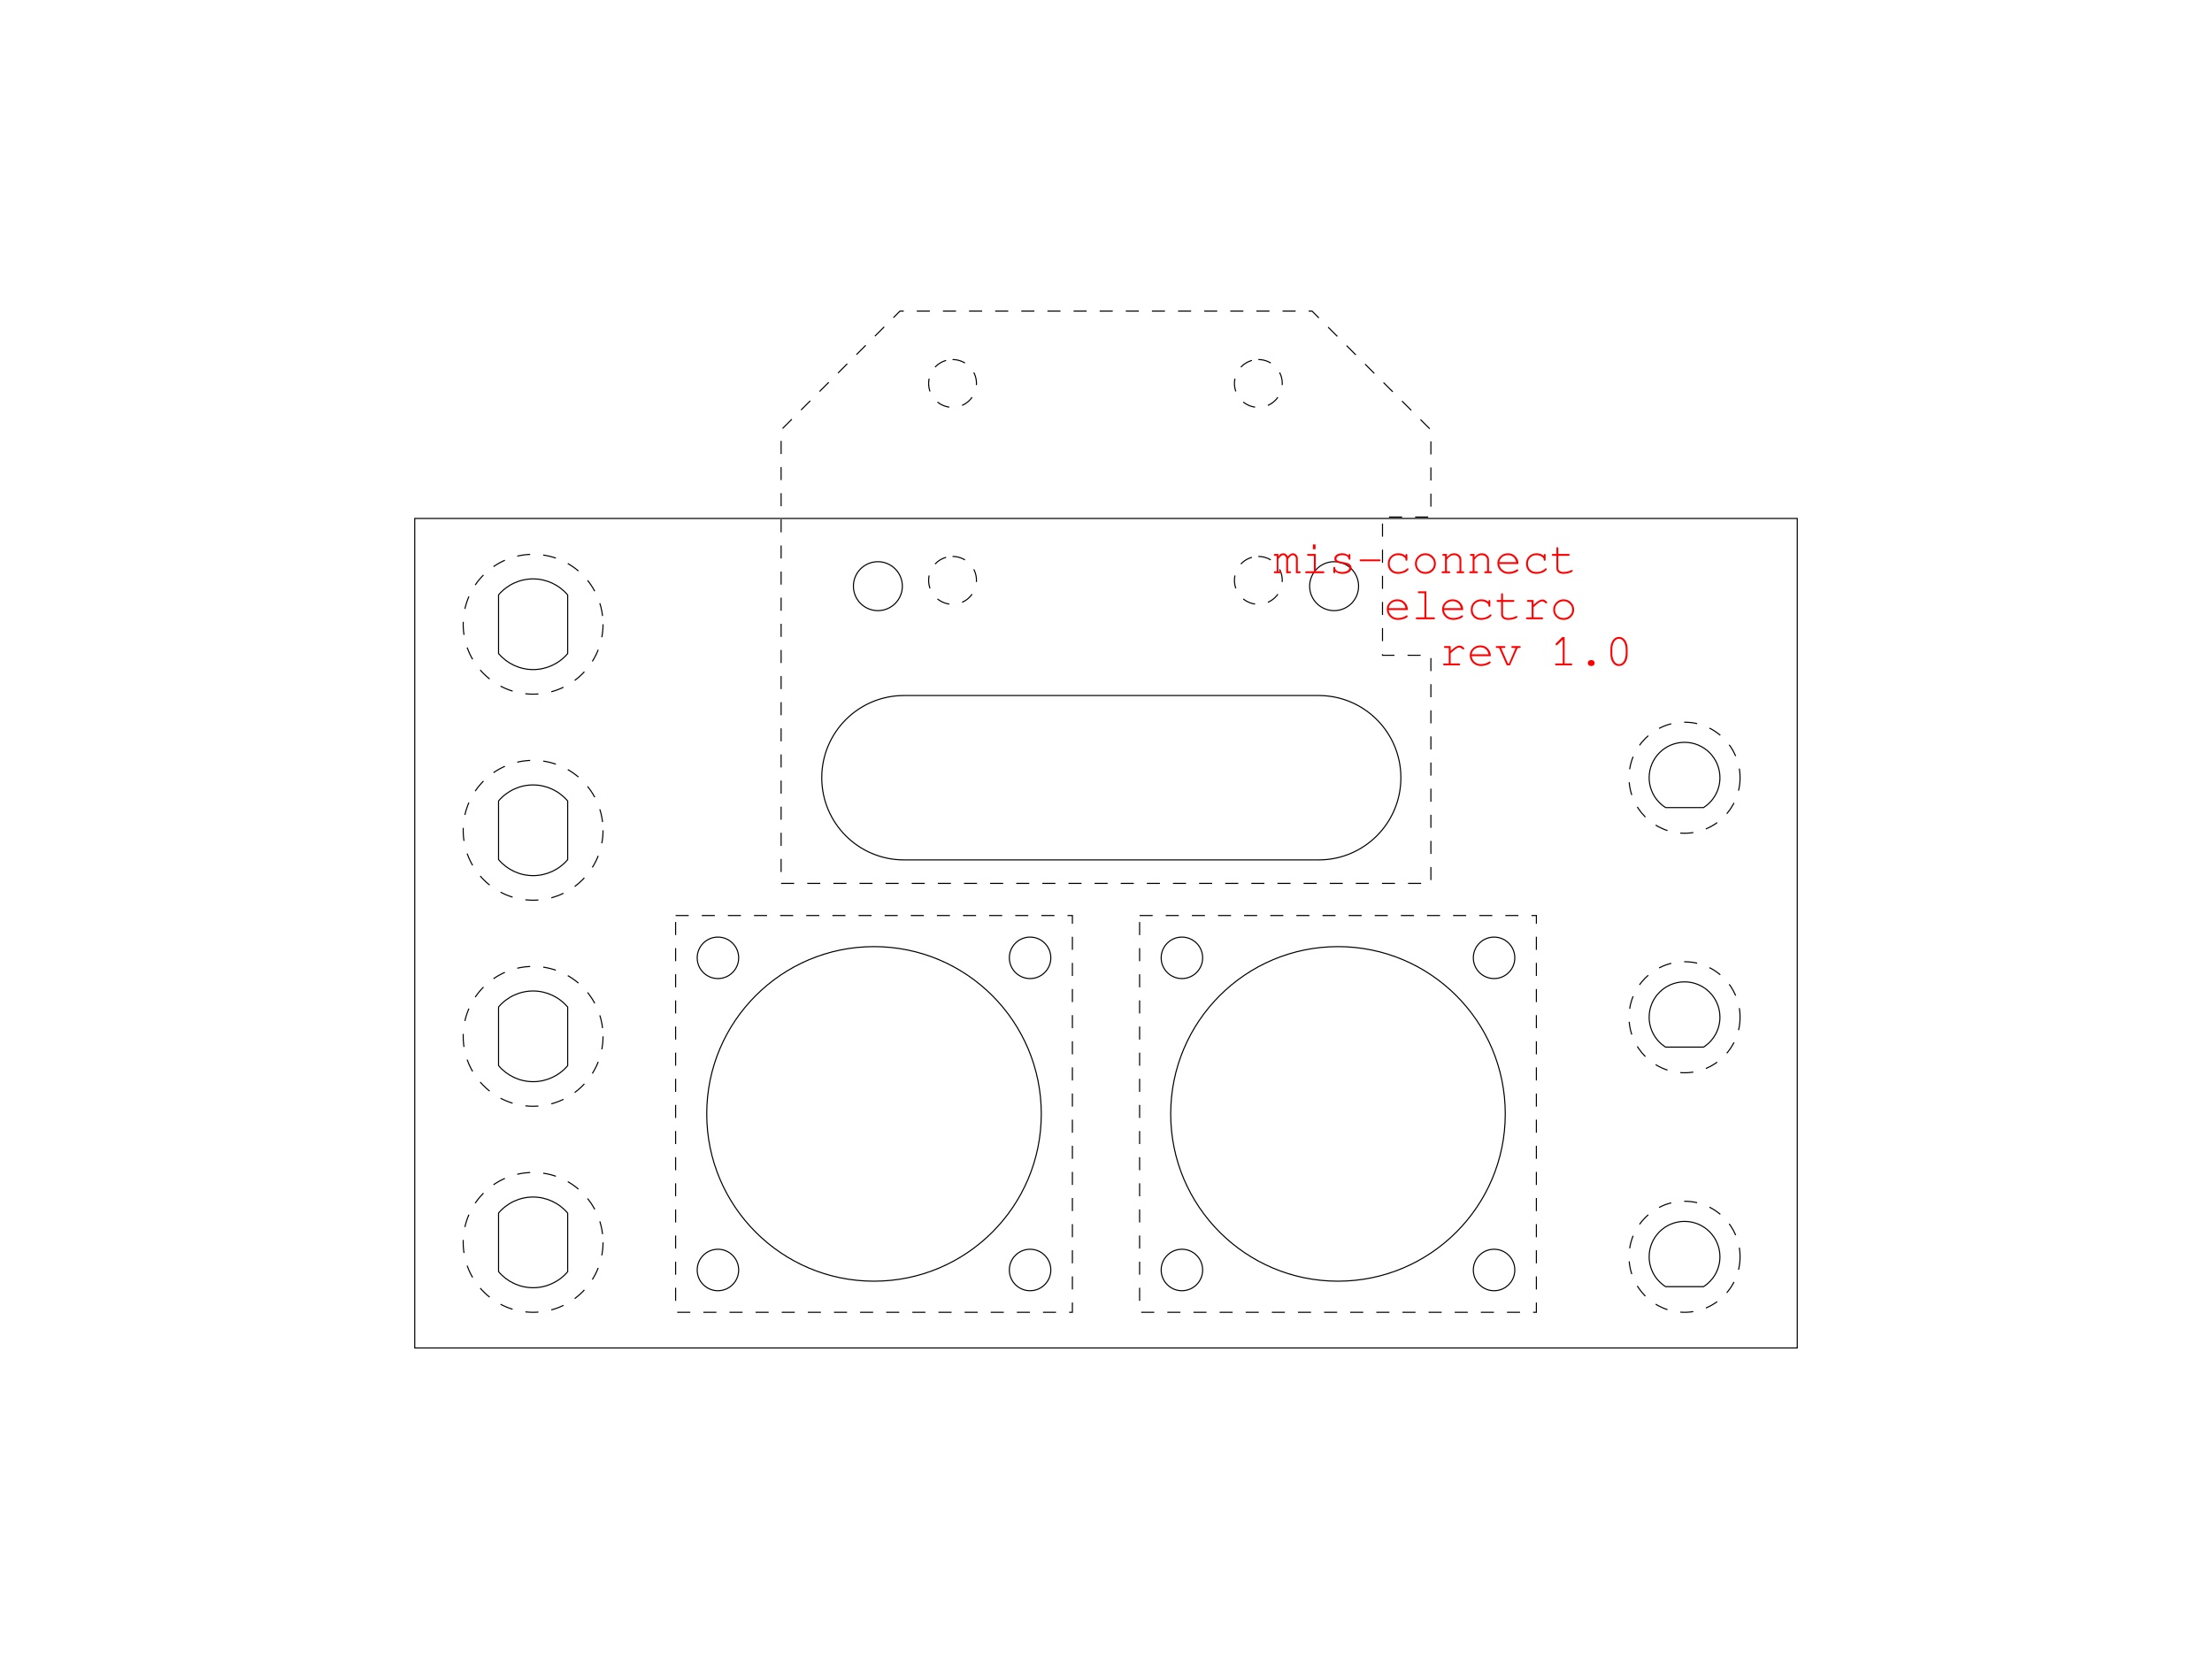
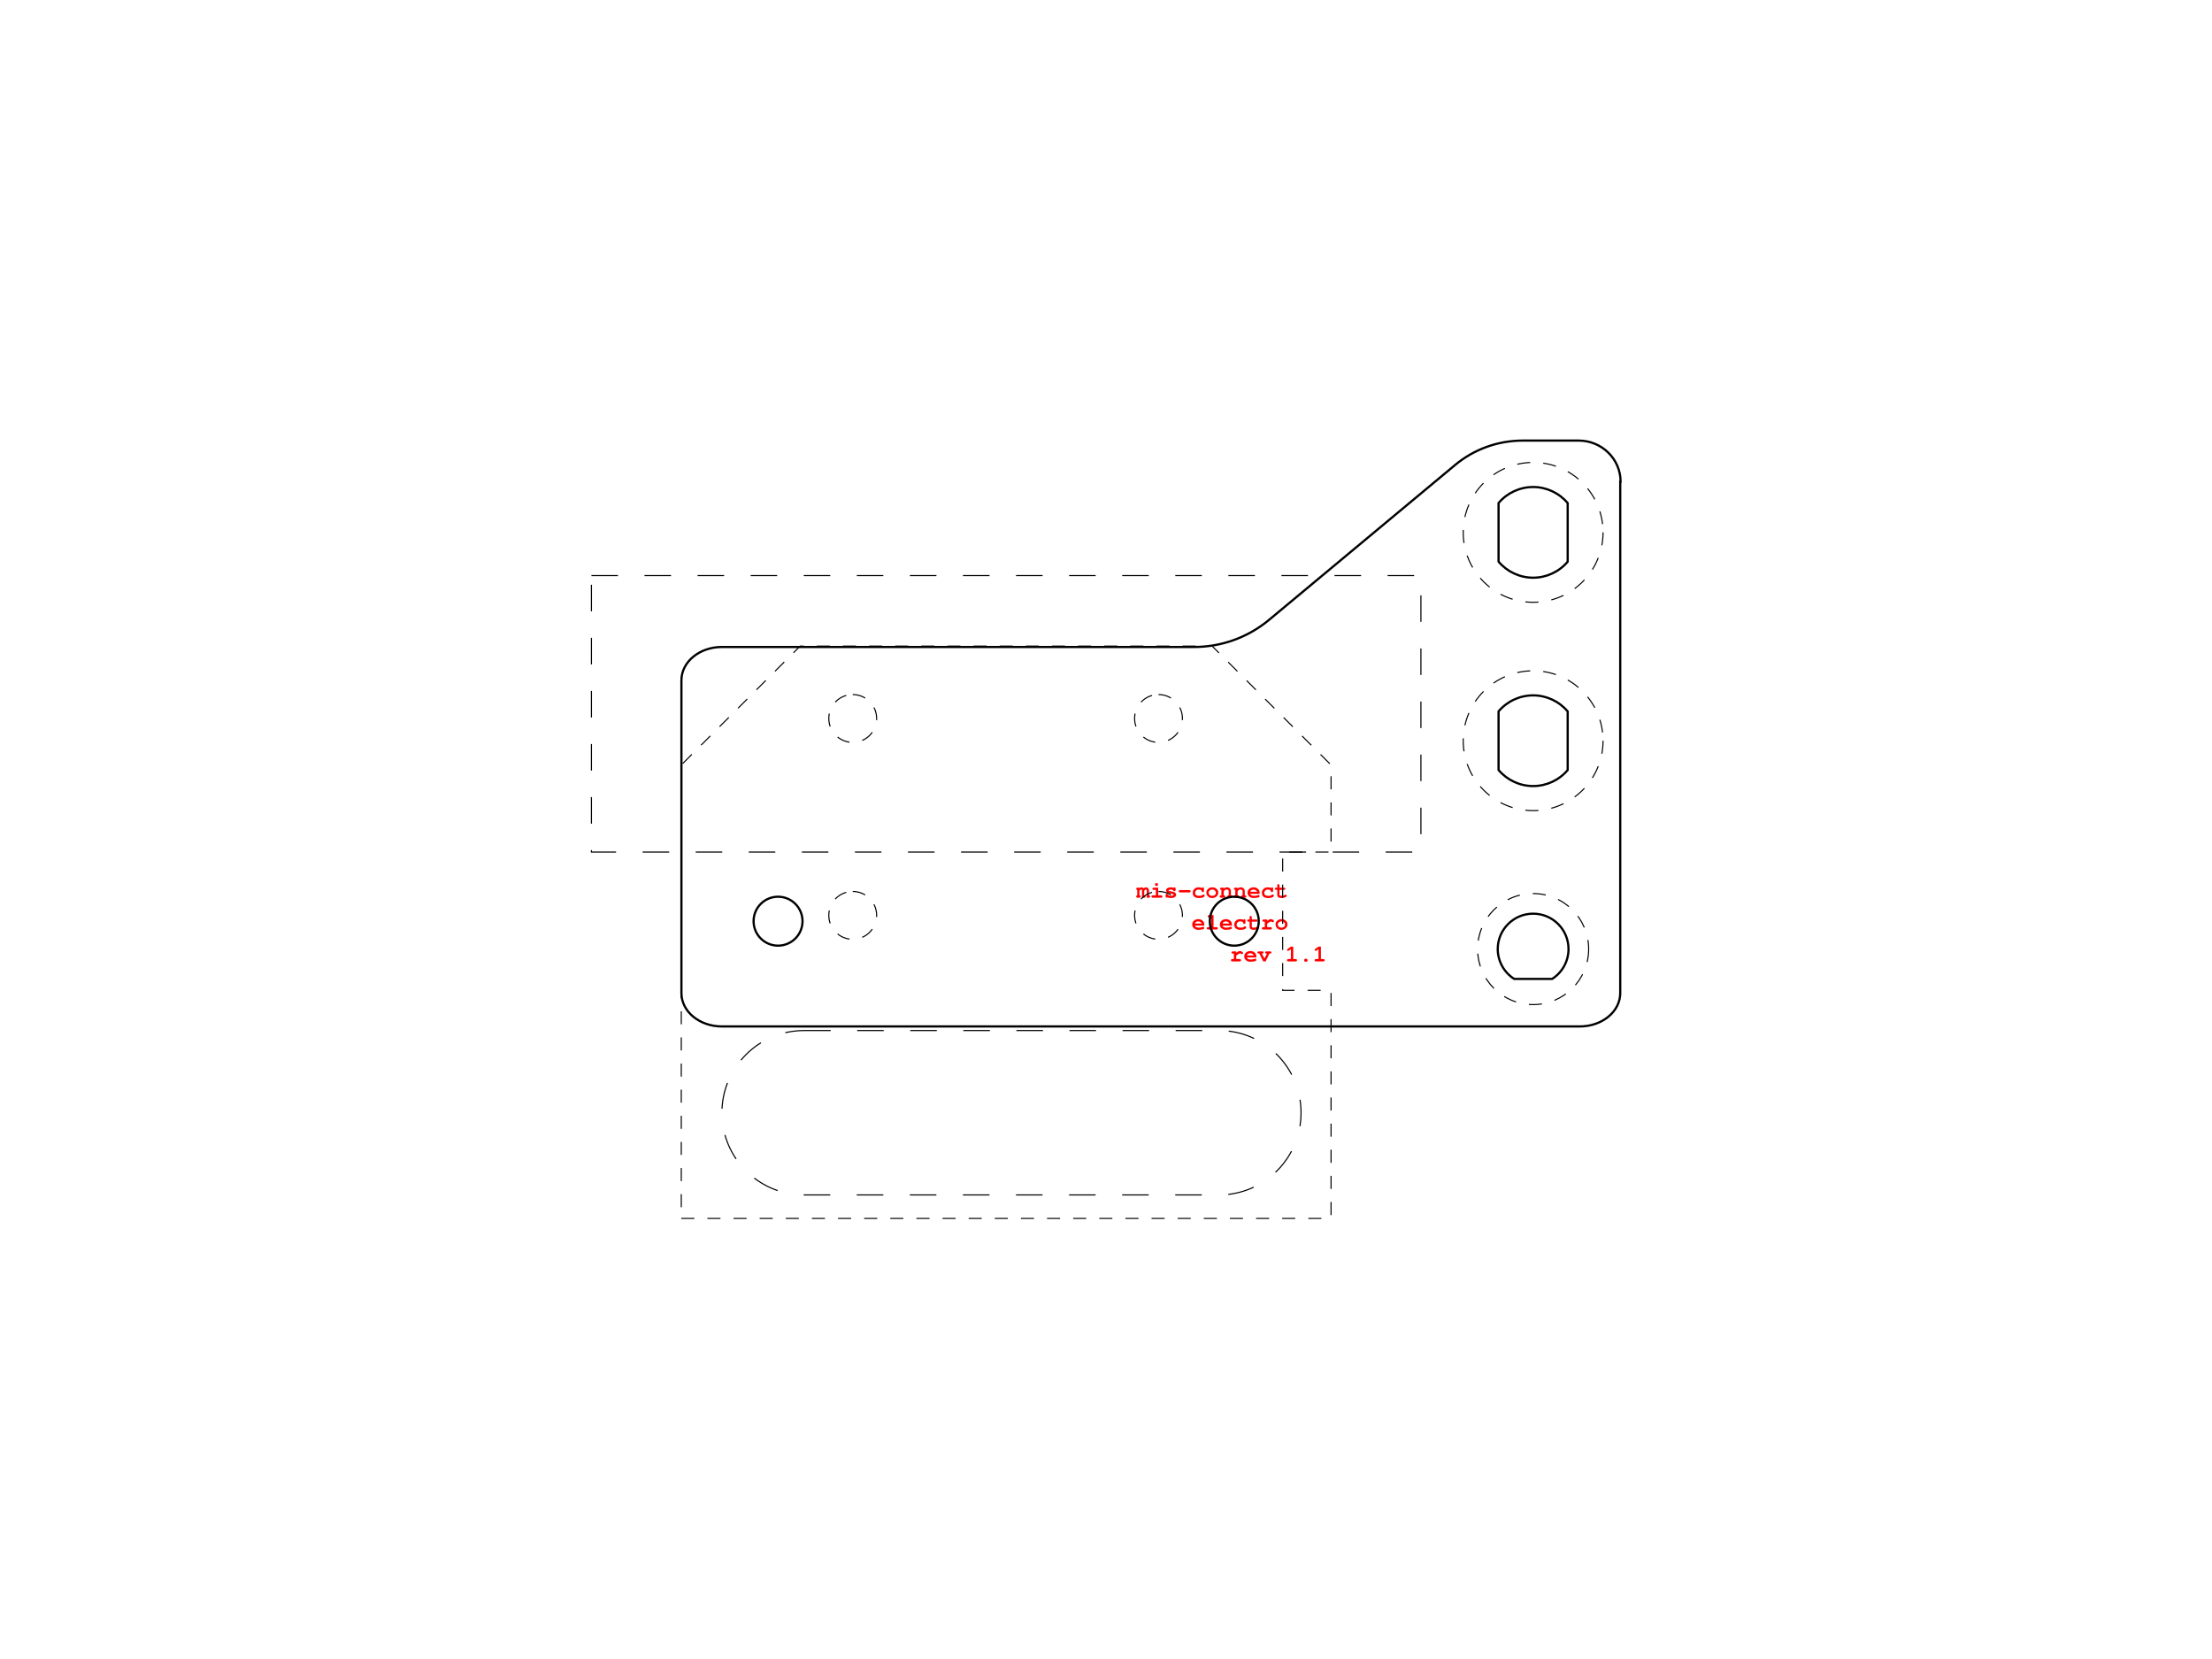
<svg xmlns="http://www.w3.org/2000/svg" width="8in" height="6in" viewBox="0 0 203.2 152.4" version="1.1" id="svg8">
  <defs id="defs2">
    <marker orient="auto" refY="0" refX="0" id="marker1348" style="overflow:visible">
      <path id="path1346" d="M 0,0 5,-5 -12.5,0 5,5 Z" style="fill:#000000;fill-opacity:1;fill-rule:evenodd;stroke:#000000;stroke-width:1pt;stroke-opacity:1" transform="matrix(0.8,0,0,0.8,10,0)" />
    </marker>
    <marker orient="auto" refY="0" refX="0" id="marker1296" style="overflow:visible">
      <path id="path1294" d="M 0,0 5,-5 -12.5,0 5,5 Z" style="fill:#000000;fill-opacity:1;fill-rule:evenodd;stroke:#000000;stroke-width:1pt;stroke-opacity:1" transform="matrix(0.8,0,0,0.8,10,0)" />
    </marker>
    <marker orient="auto" refY="0" refX="0" id="marker1250" style="overflow:visible">
      <path id="path1248" d="M 0,0 5,-5 -12.5,0 5,5 Z" style="fill:#000000;fill-opacity:1;fill-rule:evenodd;stroke:#000000;stroke-width:1pt;stroke-opacity:1" transform="matrix(0.8,0,0,0.8,10,0)" />
    </marker>
    <marker orient="auto" refY="0" refX="0" id="marker1210" style="overflow:visible">
      <path id="path1208" d="M 0,0 5,-5 -12.5,0 5,5 Z" style="fill:#000000;fill-opacity:1;fill-rule:evenodd;stroke:#000000;stroke-width:1pt;stroke-opacity:1" transform="matrix(0.8,0,0,0.8,10,0)" />
    </marker>
    <marker orient="auto" refY="0" refX="0" id="marker1176" style="overflow:visible">
      <path id="path1174" d="M 0,0 5,-5 -12.5,0 5,5 Z" style="fill:#000000;fill-opacity:1;fill-rule:evenodd;stroke:#000000;stroke-width:1pt;stroke-opacity:1" transform="matrix(0.8,0,0,0.8,10,0)" />
    </marker>
    <marker orient="auto" refY="0" refX="0" id="marker1148" style="overflow:visible">
      <path id="path1146" d="M 0,0 5,-5 -12.5,0 5,5 Z" style="fill:#000000;fill-opacity:1;fill-rule:evenodd;stroke:#000000;stroke-width:1pt;stroke-opacity:1" transform="matrix(0.8,0,0,0.8,10,0)" />
    </marker>
    <marker orient="auto" refY="0" refX="0" id="marker1126" style="overflow:visible">
      <path id="path1124" d="M 0,0 5,-5 -12.5,0 5,5 Z" style="fill:#000000;fill-opacity:1;fill-rule:evenodd;stroke:#000000;stroke-width:1pt;stroke-opacity:1" transform="matrix(0.8,0,0,0.8,10,0)" />
    </marker>
    <marker orient="auto" refY="0" refX="0" id="Arrow1Lstart" style="overflow:visible">
      <path id="path848" d="M 0,0 5,-5 -12.5,0 5,5 Z" style="fill:#000000;fill-opacity:1;fill-rule:evenodd;stroke:#000000;stroke-width:1pt;stroke-opacity:1" transform="matrix(0.8,0,0,0.8,10,0)" />
    </marker>
  </defs>
  <g id="layer1" transform="translate(0,-144.6)">
-     <g id="g921" transform="translate(25.4,-23.26986)">
-       <circle r="15.367" cy="270.196" cx="54.889" id="path838-7-8-6" style="fill:none;fill-opacity:1;stroke:#000000;stroke-width:0.1;stroke-miterlimit:4;stroke-dasharray:none;stroke-dashoffset:0;stroke-opacity:1" />
-       <rect y="251.972" x="36.664" height="36.449" width="36.449" id="rect940" style="fill:none;fill-opacity:1;stroke:#000000;stroke-width:0.1;stroke-miterlimit:4;stroke-dasharray:1.2, 1.2;stroke-dashoffset:0;stroke-opacity:1" />
-       <g transform="translate(1.458919,1.087551)" id="g1189">
-         <circle style="fill:none;fill-opacity:1;stroke:#000000;stroke-width:0.1;stroke-miterlimit:4;stroke-dasharray:none;stroke-dashoffset:0;stroke-opacity:1" id="path838-7-8-5-5-5" cx="39.092" cy="254.771" r="1.905" />
-         <circle style="fill:none;fill-opacity:1;stroke:#000000;stroke-width:0.1;stroke-miterlimit:4;stroke-dasharray:none;stroke-dashoffset:0;stroke-opacity:1" id="path838-7-8-5-5-5-0" cx="67.767" cy="254.771" r="1.905" />
-         <circle style="fill:none;fill-opacity:1;stroke:#000000;stroke-width:0.1;stroke-miterlimit:4;stroke-dasharray:none;stroke-dashoffset:0;stroke-opacity:1" id="path838-7-8-5-5-5-9" cx="39.092" cy="283.446" r="1.905" />
-         <circle style="fill:none;fill-opacity:1;stroke:#000000;stroke-width:0.1;stroke-miterlimit:4;stroke-dasharray:none;stroke-dashoffset:0;stroke-opacity:1" id="path838-7-8-5-5-5-6" cx="67.767" cy="283.446" r="1.905" />
-       </g>
-     </g>
-     <g id="g912" transform="translate(25.4,-23.26986)">
-       <circle r="15.367" cy="270.196" cx="97.511" id="path838-7-8-6-8" style="fill:none;fill-opacity:1;stroke:#000000;stroke-width:0.1;stroke-miterlimit:4;stroke-dasharray:none;stroke-dashoffset:0;stroke-opacity:1" />
-       <rect y="251.972" x="79.287" height="36.449" width="36.449" id="rect940-5" style="fill:none;fill-opacity:1;stroke:#000000;stroke-width:0.1;stroke-miterlimit:4;stroke-dasharray:1.2, 1.2;stroke-dashoffset:0;stroke-opacity:1" />
-       <g transform="translate(44.08147,1.087551)" id="g1189-6">
-         <circle style="fill:none;fill-opacity:1;stroke:#000000;stroke-width:0.1;stroke-miterlimit:4;stroke-dasharray:none;stroke-dashoffset:0;stroke-opacity:1" id="path838-7-8-5-5-5-1" cx="39.092" cy="254.771" r="1.905" />
-         <circle style="fill:none;fill-opacity:1;stroke:#000000;stroke-width:0.1;stroke-miterlimit:4;stroke-dasharray:none;stroke-dashoffset:0;stroke-opacity:1" id="path838-7-8-5-5-5-0-1" cx="67.767" cy="254.771" r="1.905" />
-         <circle style="fill:none;fill-opacity:1;stroke:#000000;stroke-width:0.1;stroke-miterlimit:4;stroke-dasharray:none;stroke-dashoffset:0;stroke-opacity:1" id="path838-7-8-5-5-5-9-5" cx="39.092" cy="283.446" r="1.905" />
-         <circle style="fill:none;fill-opacity:1;stroke:#000000;stroke-width:0.1;stroke-miterlimit:4;stroke-dasharray:none;stroke-dashoffset:0;stroke-opacity:1" id="path838-7-8-5-5-5-6-9" cx="67.767" cy="283.446" r="1.905" />
-       </g>
-     </g>
-     <g id="g2072" transform="translate(-19.44674,35.41431)">
-       <path id="path842" transform="matrix(0.2645833,0,0,0.2645833,0,195.4)" d="m 658.367,98.213 a 12.288,12.288 0 0 0 -12.289,12.289 12.288,12.288 0 0 0 5.719,10.367 h 13.162 a 12.288,12.288 0 0 0 5.695,-10.367 12.288,12.288 0 0 0 -12.287,-12.289 z" style="fill:none;fill-opacity:1;stroke:#000000;stroke-width:0.378;stroke-miterlimit:4;stroke-dasharray:none;stroke-dashoffset:0;stroke-opacity:1" />
-       <circle r="5.1" cy="224.637" cx="174.193" id="path842-9" style="fill:none;fill-opacity:1;stroke:#000000;stroke-width:0.1;stroke-miterlimit:4;stroke-dasharray:1.2, 1.2;stroke-dashoffset:0;stroke-opacity:1" />
-     </g>
-     <g id="g2072-8" transform="translate(-19.44674,13.41032)">
-       <path id="path842-8" transform="matrix(0.2645833,0,0,0.2645833,0,195.4)" d="m 658.367,98.213 a 12.288,12.288 0 0 0 -12.289,12.289 12.288,12.288 0 0 0 5.719,10.367 h 13.162 a 12.288,12.288 0 0 0 5.695,-10.367 12.288,12.288 0 0 0 -12.287,-12.289 z" style="fill:none;fill-opacity:1;stroke:#000000;stroke-width:0.378;stroke-miterlimit:4;stroke-dasharray:none;stroke-dashoffset:0;stroke-opacity:1" />
-       <circle r="5.1" cy="224.637" cx="174.193" id="path842-9-5" style="fill:none;fill-opacity:1;stroke:#000000;stroke-width:0.1;stroke-miterlimit:4;stroke-dasharray:1.2, 1.2;stroke-dashoffset:0;stroke-opacity:1" />
-     </g>
-     <g id="g2072-0" transform="translate(-19.44674,-8.59367)">
-       <path id="path842-96" transform="matrix(0.2645833,0,0,0.2645833,0,195.4)" d="m 658.367,98.213 a 12.288,12.288 0 0 0 -12.289,12.289 12.288,12.288 0 0 0 5.719,10.367 h 13.162 a 12.288,12.288 0 0 0 5.695,-10.367 12.288,12.288 0 0 0 -12.287,-12.289 z" style="fill:none;fill-opacity:1;stroke:#000000;stroke-width:0.378;stroke-miterlimit:4;stroke-dasharray:none;stroke-dashoffset:0;stroke-opacity:1" />
-       <circle r="5.1" cy="224.637" cx="174.193" id="path842-9-3" style="fill:none;fill-opacity:1;stroke:#000000;stroke-width:0.1;stroke-miterlimit:4;stroke-dasharray:1.2, 1.2;stroke-dashoffset:0;stroke-opacity:1" />
-     </g>
-     <g id="g2112" transform="translate(80.40108,-2.59777)">
-       <path id="path838-8" transform="matrix(0.2645833,0,0,0.2645833,0,195.4)" d="m -118.783,90.346 a 15.744,15.744 0 0 0 -12,5.557 v 20.352 a 15.744,15.744 0 0 0 12,5.58 15.744,15.744 0 0 0 12,-5.555 V 95.924 a 15.744,15.744 0 0 0 -12,-5.578 z" style="fill:none;fill-opacity:1;stroke:#000000;stroke-width:0.378;stroke-miterlimit:4;stroke-dasharray:none;stroke-dashoffset:0;stroke-opacity:1" />
-       <circle r="6.423" cy="223.47" cx="-31.428" id="path2105" style="fill:none;fill-opacity:1;stroke:#000000;stroke-width:0.1;stroke-miterlimit:4;stroke-dasharray:1.2, 1.2;stroke-dashoffset:0;stroke-opacity:1" />
-     </g>
-     <g id="g2112-8" transform="translate(80.40108,16.33029)">
-       <path id="path838-8-5" transform="matrix(0.2645833,0,0,0.2645833,0,195.4)" d="m -118.783,90.346 a 15.744,15.744 0 0 0 -12,5.557 v 20.352 a 15.744,15.744 0 0 0 12,5.58 15.744,15.744 0 0 0 12,-5.555 V 95.924 a 15.744,15.744 0 0 0 -12,-5.578 z" style="fill:none;fill-opacity:1;stroke:#000000;stroke-width:0.378;stroke-miterlimit:4;stroke-dasharray:none;stroke-dashoffset:0;stroke-opacity:1" />
-       <circle r="6.423" cy="223.47" cx="-31.428" id="path2105-6" style="fill:none;fill-opacity:1;stroke:#000000;stroke-width:0.1;stroke-miterlimit:4;stroke-dasharray:1.2, 1.2;stroke-dashoffset:0;stroke-opacity:1" />
-     </g>
-     <g id="g2112-1" transform="translate(80.40108,-21.52581)">
-       <path id="path838-8-1" transform="matrix(0.2645833,0,0,0.2645833,0,195.4)" d="m -118.783,90.346 a 15.744,15.744 0 0 0 -12,5.557 v 20.352 a 15.744,15.744 0 0 0 12,5.58 15.744,15.744 0 0 0 12,-5.555 V 95.924 a 15.744,15.744 0 0 0 -12,-5.578 z" style="fill:none;fill-opacity:1;stroke:#000000;stroke-width:0.378;stroke-miterlimit:4;stroke-dasharray:none;stroke-dashoffset:0;stroke-opacity:1" />
-       <circle r="6.423" cy="223.47" cx="-31.428" id="path2105-5" style="fill:none;fill-opacity:1;stroke:#000000;stroke-width:0.1;stroke-miterlimit:4;stroke-dasharray:1.2, 1.2;stroke-dashoffset:0;stroke-opacity:1" />
-     </g>
-     <g id="g2112-9" transform="translate(80.40108,35.25832)">
-       <path id="path838-8-8" transform="matrix(0.2645833,0,0,0.2645833,0,195.4)" d="m -118.783,90.346 a 15.744,15.744 0 0 0 -12,5.557 v 20.352 a 15.744,15.744 0 0 0 12,5.58 15.744,15.744 0 0 0 12,-5.555 V 95.924 a 15.744,15.744 0 0 0 -12,-5.578 z" style="fill:none;fill-opacity:1;stroke:#000000;stroke-width:0.378;stroke-miterlimit:4;stroke-dasharray:none;stroke-dashoffset:0;stroke-opacity:1" />
-       <circle r="6.423" cy="223.47" cx="-31.428" id="path2105-4" style="fill:none;fill-opacity:1;stroke:#000000;stroke-width:0.1;stroke-miterlimit:4;stroke-dasharray:1.2, 1.2;stroke-dashoffset:0;stroke-opacity:1" />
-     </g>
-     <g id="g1246" transform="translate(-55.24495,131.9521)">
-       <rect ry="7.55" y="76.541" x="130.734" height="15.1" width="53.2" id="rect836" style="fill:none;fill-opacity:1;stroke:#000000;stroke-width:0.1;stroke-miterlimit:4;stroke-dasharray:none;stroke-dashoffset:0;stroke-opacity:1" />
-       <g transform="rotate(-90,80.64495,190.955)" id="g1113">
-         <path style="fill:none;fill-opacity:1;stroke:#000000;stroke-width:0.378;stroke-miterlimit:4;stroke-dasharray:4.535, 4.535;stroke-dashoffset:0;stroke-opacity:1" d="M 672,158.4 V 384 h 79.199 v -16.801 h 48 V 384 h 30.24 l 41.279,-41.279 V 199.682 l -41.279,-41.281 z" transform="matrix(0.2645833,0,0,0.2645833,0,195.4)" id="rect968" />
-         <circle style="fill:none;fill-opacity:1;stroke:#000000;stroke-width:0.1;stroke-miterlimit:4;stroke-dasharray:none;stroke-dashoffset:0;stroke-opacity:1" id="path1000" cx="205.105" cy="246.2" r="2.248" />
-         <circle style="fill:none;fill-opacity:1;stroke:#000000;stroke-width:0.1;stroke-miterlimit:4;stroke-dasharray:none;stroke-dashoffset:0;stroke-opacity:1" id="path1000-8" cx="205.105" cy="288.11" r="2.248" />
-         <g id="g1096" transform="translate(22.69242,-65.0547)">
+     <g id="g1458" transform="translate(-15.86149,11.83149)">
+       <path id="path842" d="m 156.699,216.701 a 3.251,3.251 0 0 0 -3.251,3.251 3.251,3.251 0 0 0 1.513,2.743 h 3.482 a 3.251,3.251 0 0 0 1.507,-2.743 3.251,3.251 0 0 0 -3.251,-3.251 z" style="fill:none;fill-opacity:1;stroke:#000000;stroke-width:0.203;stroke-miterlimit:4;stroke-dasharray:none;stroke-dashoffset:0;stroke-opacity:1" />
+       <circle r="5.1" cy="219.953" cx="156.699" id="path842-9" style="fill:none;fill-opacity:1;stroke:#000000;stroke-width:0.1;stroke-miterlimit:4;stroke-dasharray:1.2, 1.2;stroke-dashoffset:0;stroke-opacity:1" />
+       <path id="path838-8-5" d="m 156.698,177.507 a 4.166,4.166 0 0 0 -3.175,1.47 v 5.385 a 4.166,4.166 0 0 0 3.175,1.476 4.166,4.166 0 0 0 3.175,-1.47 v -5.386 a 4.166,4.166 0 0 0 -3.175,-1.476 z" style="fill:none;fill-opacity:1;stroke:#000000;stroke-width:0.203;stroke-miterlimit:4;stroke-dasharray:none;stroke-dashoffset:0;stroke-opacity:1" />
+       <circle r="6.423" cy="181.673" cx="156.699" id="path2105-6" style="fill:none;fill-opacity:1;stroke:#000000;stroke-width:0.1;stroke-miterlimit:4;stroke-dasharray:1.2, 1.2;stroke-dashoffset:0;stroke-opacity:1" />
+       <path id="path838-8-8" d="m 156.698,196.647 a 4.166,4.166 0 0 0 -3.175,1.47 v 5.385 a 4.166,4.166 0 0 0 3.175,1.476 4.166,4.166 0 0 0 3.175,-1.47 v -5.386 a 4.166,4.166 0 0 0 -3.175,-1.476 z" style="fill:none;fill-opacity:1;stroke:#000000;stroke-width:0.203;stroke-miterlimit:4;stroke-dasharray:none;stroke-dashoffset:0;stroke-opacity:1" />
+       <circle r="6.423" cy="200.813" cx="156.699" id="path2105-4" style="fill:none;fill-opacity:1;stroke:#000000;stroke-width:0.1;stroke-miterlimit:4;stroke-dasharray:1.2, 1.2;stroke-dashoffset:0;stroke-opacity:1" />
+       <text id="text1222" y="215.232" x="150.016" style="font-style:normal;font-variant:normal;font-weight:normal;font-stretch:normal;font-size:2.927px;line-height:1;font-family:FreeMono;-inkscape-font-specification:FreeMono;text-align:end;letter-spacing:0px;word-spacing:0px;text-anchor:end;fill:#ff0000;fill-opacity:1;stroke:none;stroke-width:0.265" xml:space="preserve">
+         <tspan style="font-weight:bold;font-size:2.117px;text-align:end;text-anchor:end;fill:#ff0000;fill-opacity:1;stroke-width:0.265" y="215.232" x="150.016" id="tspan1220">mis-connect</tspan>
+         <tspan id="tspan1224" style="font-weight:bold;font-size:2.117px;text-align:end;text-anchor:end;fill:#ff0000;fill-opacity:1;stroke-width:0.265" y="218.158" x="150.016">electro</tspan>
+         <tspan style="font-weight:bold;font-size:2.117px;text-align:end;text-anchor:end;fill:#ff0000;fill-opacity:1;stroke-width:0.265" y="221.085" x="150.016" id="tspan954">rev 1.1</tspan>
+       </text>
+       <path class="st7" d="m 164.733,177.02 c 0,-2.085 -1.727,-3.779 -3.852,-3.779 h -5.114 c -2.291,0 -4.483,0.782 -6.243,2.248 l -17.102,14.237 c -1.926,1.596 -4.35,2.476 -6.874,2.476 H 82.178 c -2.059,0 -3.719,1.368 -3.719,3.062 v 28.734 c 0,1.694 1.66,3.062 3.719,3.062 h 78.803 c 2.059,0 3.719,-1.368 3.719,-3.062 v -24.076 c 0,-0.065 0,-0.098 0,-0.163 v -22.74 z" id="path32" style="fill:none;stroke:#000000;stroke-width:0.203;stroke-miterlimit:11.339;stroke-dasharray:none" />
+       <g id="g1007" transform="translate(6.556586,-14.58283)">
+         <circle style="fill:none;fill-opacity:1;stroke:#000000;stroke-width:0.203;stroke-miterlimit:4;stroke-dasharray:none;stroke-dashoffset:0;stroke-opacity:1" id="path1000-8" cx="-231.974" cy="122.689" r="2.248" transform="rotate(-90)" />
+         <rect style="fill:none;fill-opacity:1;stroke:#000000;stroke-width:0.102;stroke-miterlimit:4;stroke-dasharray:2.438, 2.438;stroke-dashoffset:0;stroke-opacity:1" id="rect836" width="53.2" height="15.1" x="75.622" y="242.02" ry="7.55" rx="7.55" />
+         <path style="fill:none;fill-opacity:1;stroke:#000000;stroke-width:0.1;stroke-miterlimit:4;stroke-dasharray:1.2, 1.2;stroke-dashoffset:0;stroke-opacity:1" d="m 71.889,259.279 h 59.69 v -20.955 h -4.445 v -12.7 h 4.445 v -8.001 L 120.657,206.701 H 82.811 l -10.922,10.922 z" id="rect968" />
+         <circle style="fill:none;fill-opacity:1;stroke:#000000;stroke-width:0.203;stroke-miterlimit:4;stroke-dasharray:none;stroke-dashoffset:0;stroke-opacity:1" id="path1000" cx="-231.974" cy="80.779" r="2.248" transform="rotate(-90)" />
+         <g id="g1096" transform="rotate(-90,91.95518,322.4313)">
          <circle r="2.197" cy="318.114" cx="182.946" id="path1063" style="fill:none;fill-opacity:1;stroke:#000000;stroke-width:0.1;stroke-miterlimit:4;stroke-dasharray:1.2, 1.2;stroke-dashoffset:0;stroke-opacity:1" />
          <circle r="2.197" cy="318.114" cx="201.034" id="path1063-5" style="fill:none;fill-opacity:1;stroke:#000000;stroke-width:0.1;stroke-miterlimit:4;stroke-dasharray:1.2, 1.2;stroke-dashoffset:0;stroke-opacity:1" />
          <circle r="2.197" cy="346.205" cx="182.946" id="path1063-0" style="fill:none;fill-opacity:1;stroke:#000000;stroke-width:0.1;stroke-miterlimit:4;stroke-dasharray:1.2, 1.2;stroke-dashoffset:0;stroke-opacity:1" />
          <circle r="2.197" cy="346.205" cx="201.034" id="path1063-9" style="fill:none;fill-opacity:1;stroke:#000000;stroke-width:0.1;stroke-miterlimit:4;stroke-dasharray:1.2, 1.2;stroke-dashoffset:0;stroke-opacity:1" />
        </g>
+         <rect style="fill:none;fill-opacity:1;stroke:#000000;stroke-width:0.102;stroke-miterlimit:4;stroke-dasharray:2.438, 2.438;stroke-dashoffset:0;stroke-opacity:1" id="rect967" width="76.2" height="25.4" x="63.634" y="200.224" />
      </g>
    </g>
-     <rect style="fill:none;fill-opacity:1;stroke:#000000;stroke-width:0.1;stroke-miterlimit:4;stroke-dasharray:none;stroke-dashoffset:0;stroke-opacity:1" id="rect1136" width="127" height="76.2" x="38.1" y="192.226" />
-     <text xml:space="preserve" style="font-style:normal;font-variant:normal;font-weight:normal;font-stretch:normal;font-size:4.233px;line-height:1;font-family:FreeMono;-inkscape-font-specification:FreeMono;text-align:end;letter-spacing:0px;word-spacing:0px;text-anchor:end;fill:#ff0000;fill-opacity:1;stroke:none;stroke-width:0.265;" x="162.691" y="197.253" id="text1222">
-       <tspan id="tspan1220" x="162.691" y="197.253" style="font-size:4.233px;text-align:end;text-anchor:end;stroke-width:0.265;fill:#ff0000;fill-opacity:1;">mis-connect</tspan>
-       <tspan x="162.691" y="201.486" style="font-size:4.233px;text-align:end;text-anchor:end;stroke-width:0.265;fill:#ff0000;fill-opacity:1;" id="tspan1224">electro</tspan>
-       <tspan x="162.691" y="205.719" style="font-size:4.233px;text-align:end;text-anchor:end;stroke-width:0.265;fill:#ff0000;fill-opacity:1;" id="tspan1358">rev 1.0</tspan>
-     </text>
+     <flowRoot xml:space="preserve" id="flowRoot1428" style="fill:black;fill-opacity:1;stroke:none;font-family:FreeMono;font-style:normal;font-weight:normal;font-size:21.333px;line-height:1;letter-spacing:0px;word-spacing:0px;-inkscape-font-specification:FreeMono;font-stretch:normal;font-variant:normal">
+       <flowRegion id="flowRegion1430">
+         <rect id="rect1432" width="477.143" height="356.429" x="210.714" y="83.143" />
+       </flowRegion>
+       <flowPara id="flowPara1434" />
+     </flowRoot>
  </g>
</svg>
